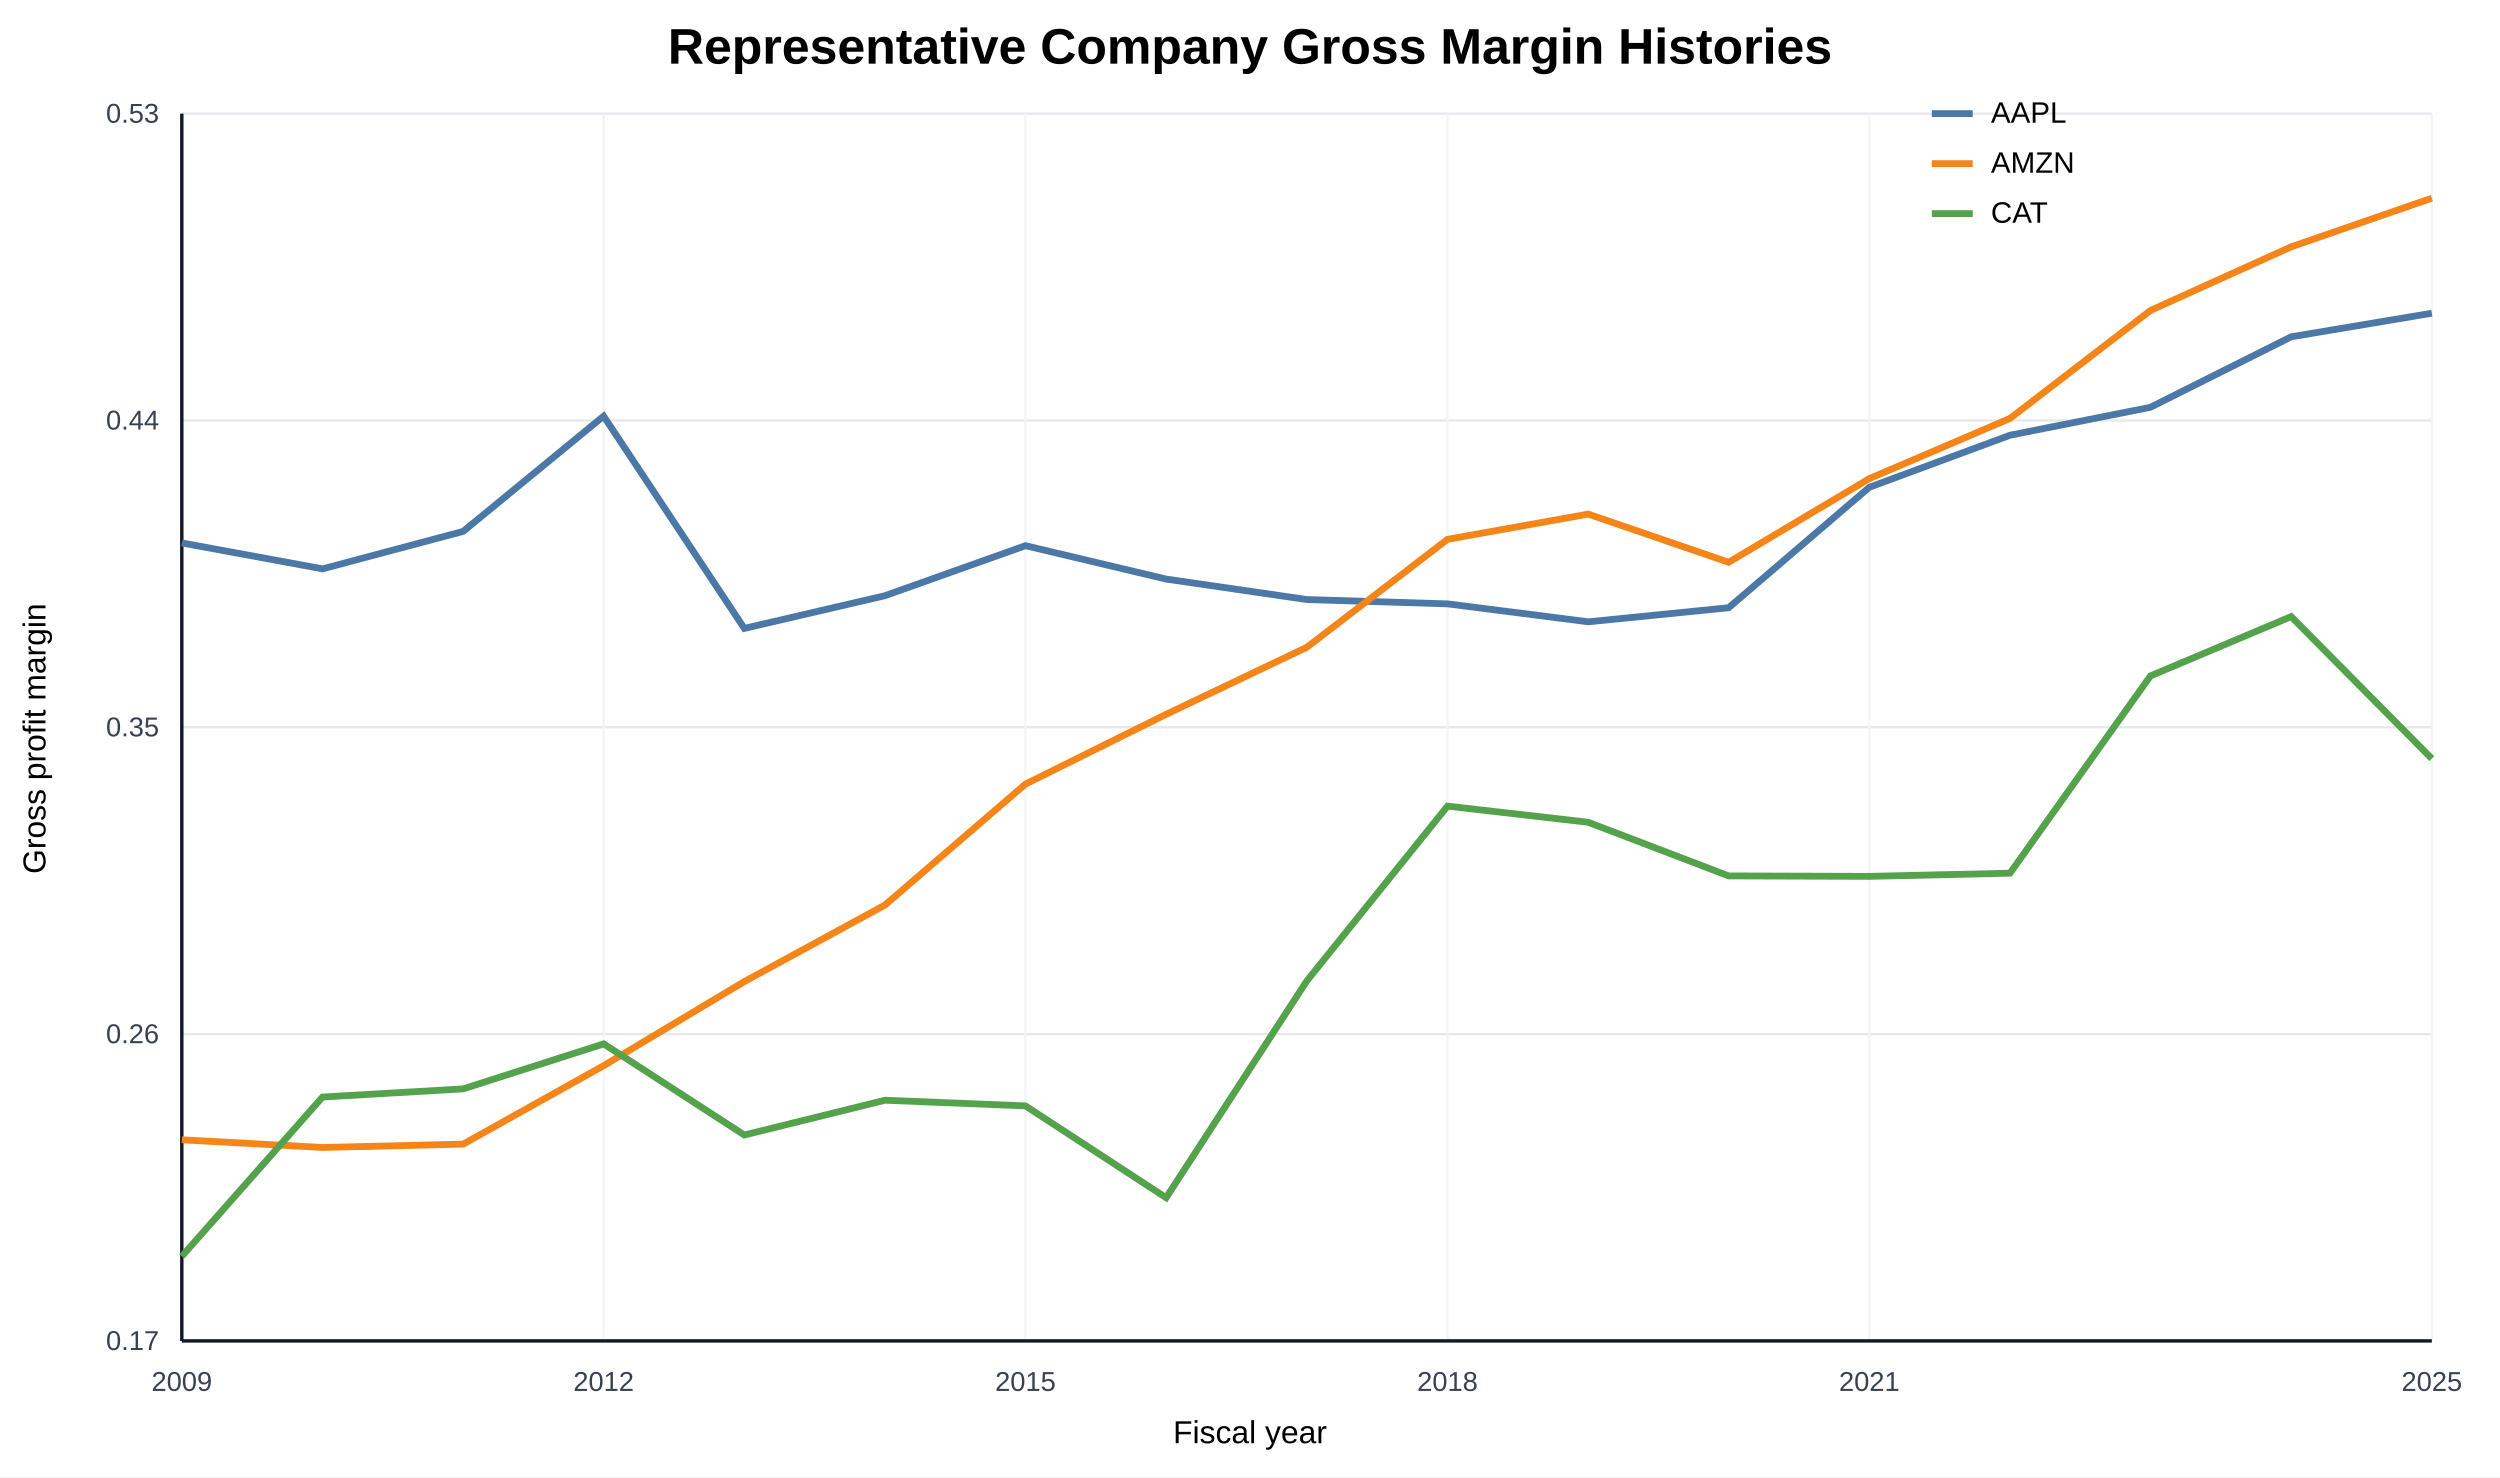
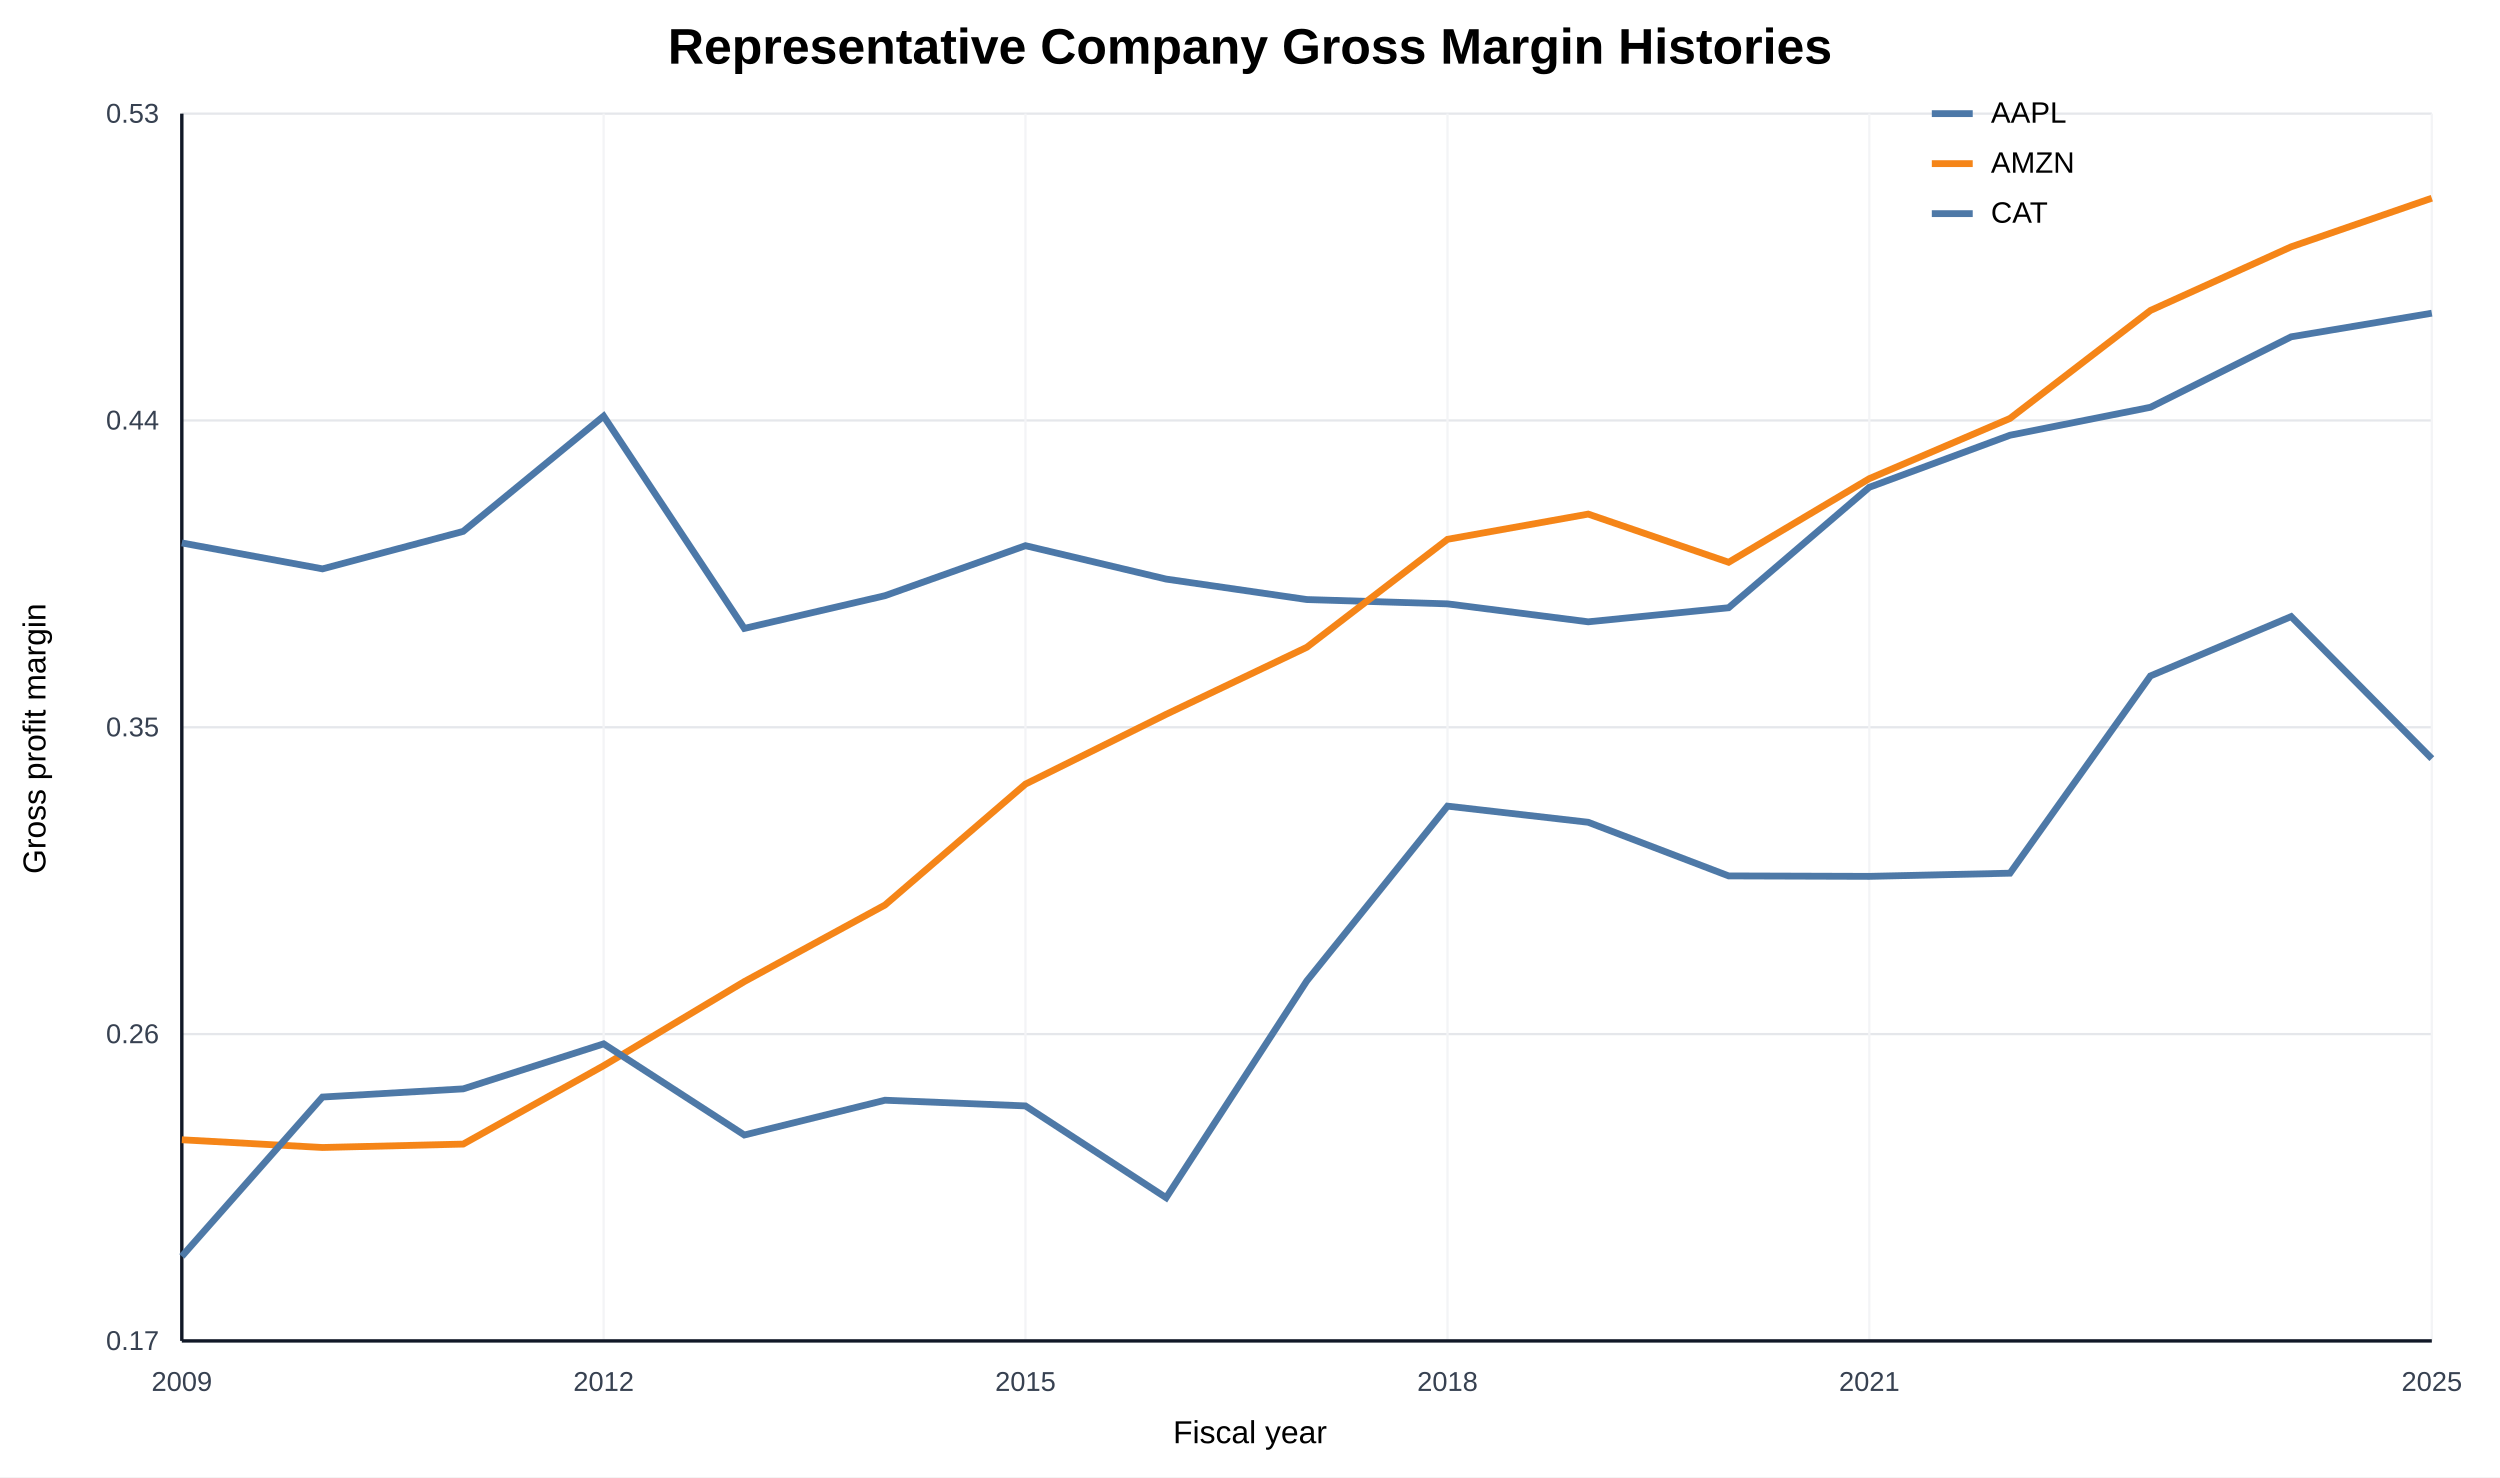
<svg xmlns="http://www.w3.org/2000/svg" width="1100" height="650" viewBox="0 0 1100 650">
  <rect width="100%" height="100%" fill="white" />
  <text x="550.0" y="28" text-anchor="middle" font-family="Arial" font-size="22" font-weight="bold">Representative Company Gross Margin Histories</text>
  <line x1="80" y1="590.0" x2="1070" y2="590.0" stroke="#e5e7eb" stroke-width="1" />
  <text x="70" y="594.0" text-anchor="end" font-family="Arial" font-size="12" fill="#374151">0.17</text>
  <line x1="80" y1="455.0" x2="1070" y2="455.0" stroke="#e5e7eb" stroke-width="1" />
  <text x="70" y="459.0" text-anchor="end" font-family="Arial" font-size="12" fill="#374151">0.26</text>
  <line x1="80" y1="320.0" x2="1070" y2="320.0" stroke="#e5e7eb" stroke-width="1" />
  <text x="70" y="324.0" text-anchor="end" font-family="Arial" font-size="12" fill="#374151">0.35</text>
  <line x1="80" y1="185.0" x2="1070" y2="185.0" stroke="#e5e7eb" stroke-width="1" />
  <text x="70" y="189.0" text-anchor="end" font-family="Arial" font-size="12" fill="#374151">0.44</text>
  <line x1="80" y1="50.0" x2="1070" y2="50.0" stroke="#e5e7eb" stroke-width="1" />
  <text x="70" y="54.0" text-anchor="end" font-family="Arial" font-size="12" fill="#374151">0.53</text>
  <line x1="80.0" y1="50" x2="80.0" y2="590" stroke="#f3f4f6" stroke-width="1" />
  <text x="80.0" y="612" text-anchor="middle" font-family="Arial" font-size="12" fill="#374151">2009</text>
  <line x1="265.6" y1="50" x2="265.6" y2="590" stroke="#f3f4f6" stroke-width="1" />
  <text x="265.6" y="612" text-anchor="middle" font-family="Arial" font-size="12" fill="#374151">2012</text>
  <line x1="451.2" y1="50" x2="451.2" y2="590" stroke="#f3f4f6" stroke-width="1" />
  <text x="451.2" y="612" text-anchor="middle" font-family="Arial" font-size="12" fill="#374151">2015</text>
  <line x1="636.9" y1="50" x2="636.9" y2="590" stroke="#f3f4f6" stroke-width="1" />
  <text x="636.9" y="612" text-anchor="middle" font-family="Arial" font-size="12" fill="#374151">2018</text>
  <line x1="822.5" y1="50" x2="822.5" y2="590" stroke="#f3f4f6" stroke-width="1" />
  <text x="822.5" y="612" text-anchor="middle" font-family="Arial" font-size="12" fill="#374151">2021</text>
  <line x1="1070.0" y1="50" x2="1070.0" y2="590" stroke="#f3f4f6" stroke-width="1" />
  <text x="1070.0" y="612" text-anchor="middle" font-family="Arial" font-size="12" fill="#374151">2025</text>
  <line x1="80" y1="590" x2="1070" y2="590" stroke="#111827" stroke-width="1.5" />
  <line x1="80" y1="50" x2="80" y2="590" stroke="#111827" stroke-width="1.5" />
  <text x="550.0" y="635" text-anchor="middle" font-family="Arial" font-size="14">Fiscal year</text>
  <text x="20" y="325.0" transform="rotate(-90 20 325.0)" text-anchor="middle" font-family="Arial" font-size="14">Gross profit margin</text>
  <polyline fill="none" stroke="#4C78A8" stroke-width="3" points="80.0,238.9 141.9,250.3 203.8,233.8 265.6,183.1 327.5,276.5 389.4,262.1 451.2,240.1 513.1,254.8 575.0,263.8 636.9,265.7 698.8,273.6 760.6,267.4 822.5,214.4 884.4,191.5 946.2,179.2 1008.1,148.2 1070.0,137.8" />
  <line x1="850" y1="50" x2="868" y2="50" stroke="#4C78A8" stroke-width="3" />
  <text x="876" y="54" font-family="Arial" font-size="13">AAPL</text>
  <polyline fill="none" stroke="#F58518" stroke-width="3" points="80.0,501.5 141.9,504.9 203.8,503.4 265.6,468.9 327.5,431.9 389.4,398.2 451.2,345.0 513.1,314.3 575.0,284.8 636.9,237.3 698.8,226.2 760.6,247.4 822.5,210.6 884.4,184.1 946.2,136.6 1008.1,108.6 1070.0,87.2" />
  <line x1="850" y1="72" x2="868" y2="72" stroke="#F58518" stroke-width="3" />
  <text x="876" y="76" font-family="Arial" font-size="13">AMZN</text>
-   <polyline fill="none" stroke="#54A24B" stroke-width="3" points="80.0,552.8 141.9,482.7 203.8,479.1 265.6,459.3 327.5,499.4 389.4,484.1 451.2,486.6 513.1,527.0 575.0,431.6 636.9,354.7 698.8,361.8 760.6,385.4 822.5,385.6 884.4,384.2 946.2,297.4 1008.1,271.3 1070.0,333.8" />
-   <line x1="850" y1="94" x2="868" y2="94" stroke="#54A24B" stroke-width="3" />
+   <polyline fill="none" stroke="#4E79A7" stroke-width="3" points="80.0,552.8 141.9,482.7 203.8,479.1 265.6,459.3 327.5,499.4 389.4,484.1 451.2,486.6 513.1,527.0 575.0,431.6 636.9,354.7 698.8,361.8 760.6,385.4 822.5,385.6 884.4,384.2 946.2,297.4 1008.1,271.3 1070.0,333.8" />
+   <line x1="850" y1="94" x2="868" y2="94" stroke="#4E79A7" stroke-width="3" />
  <text x="876" y="98" font-family="Arial" font-size="13">CAT</text>
</svg>
